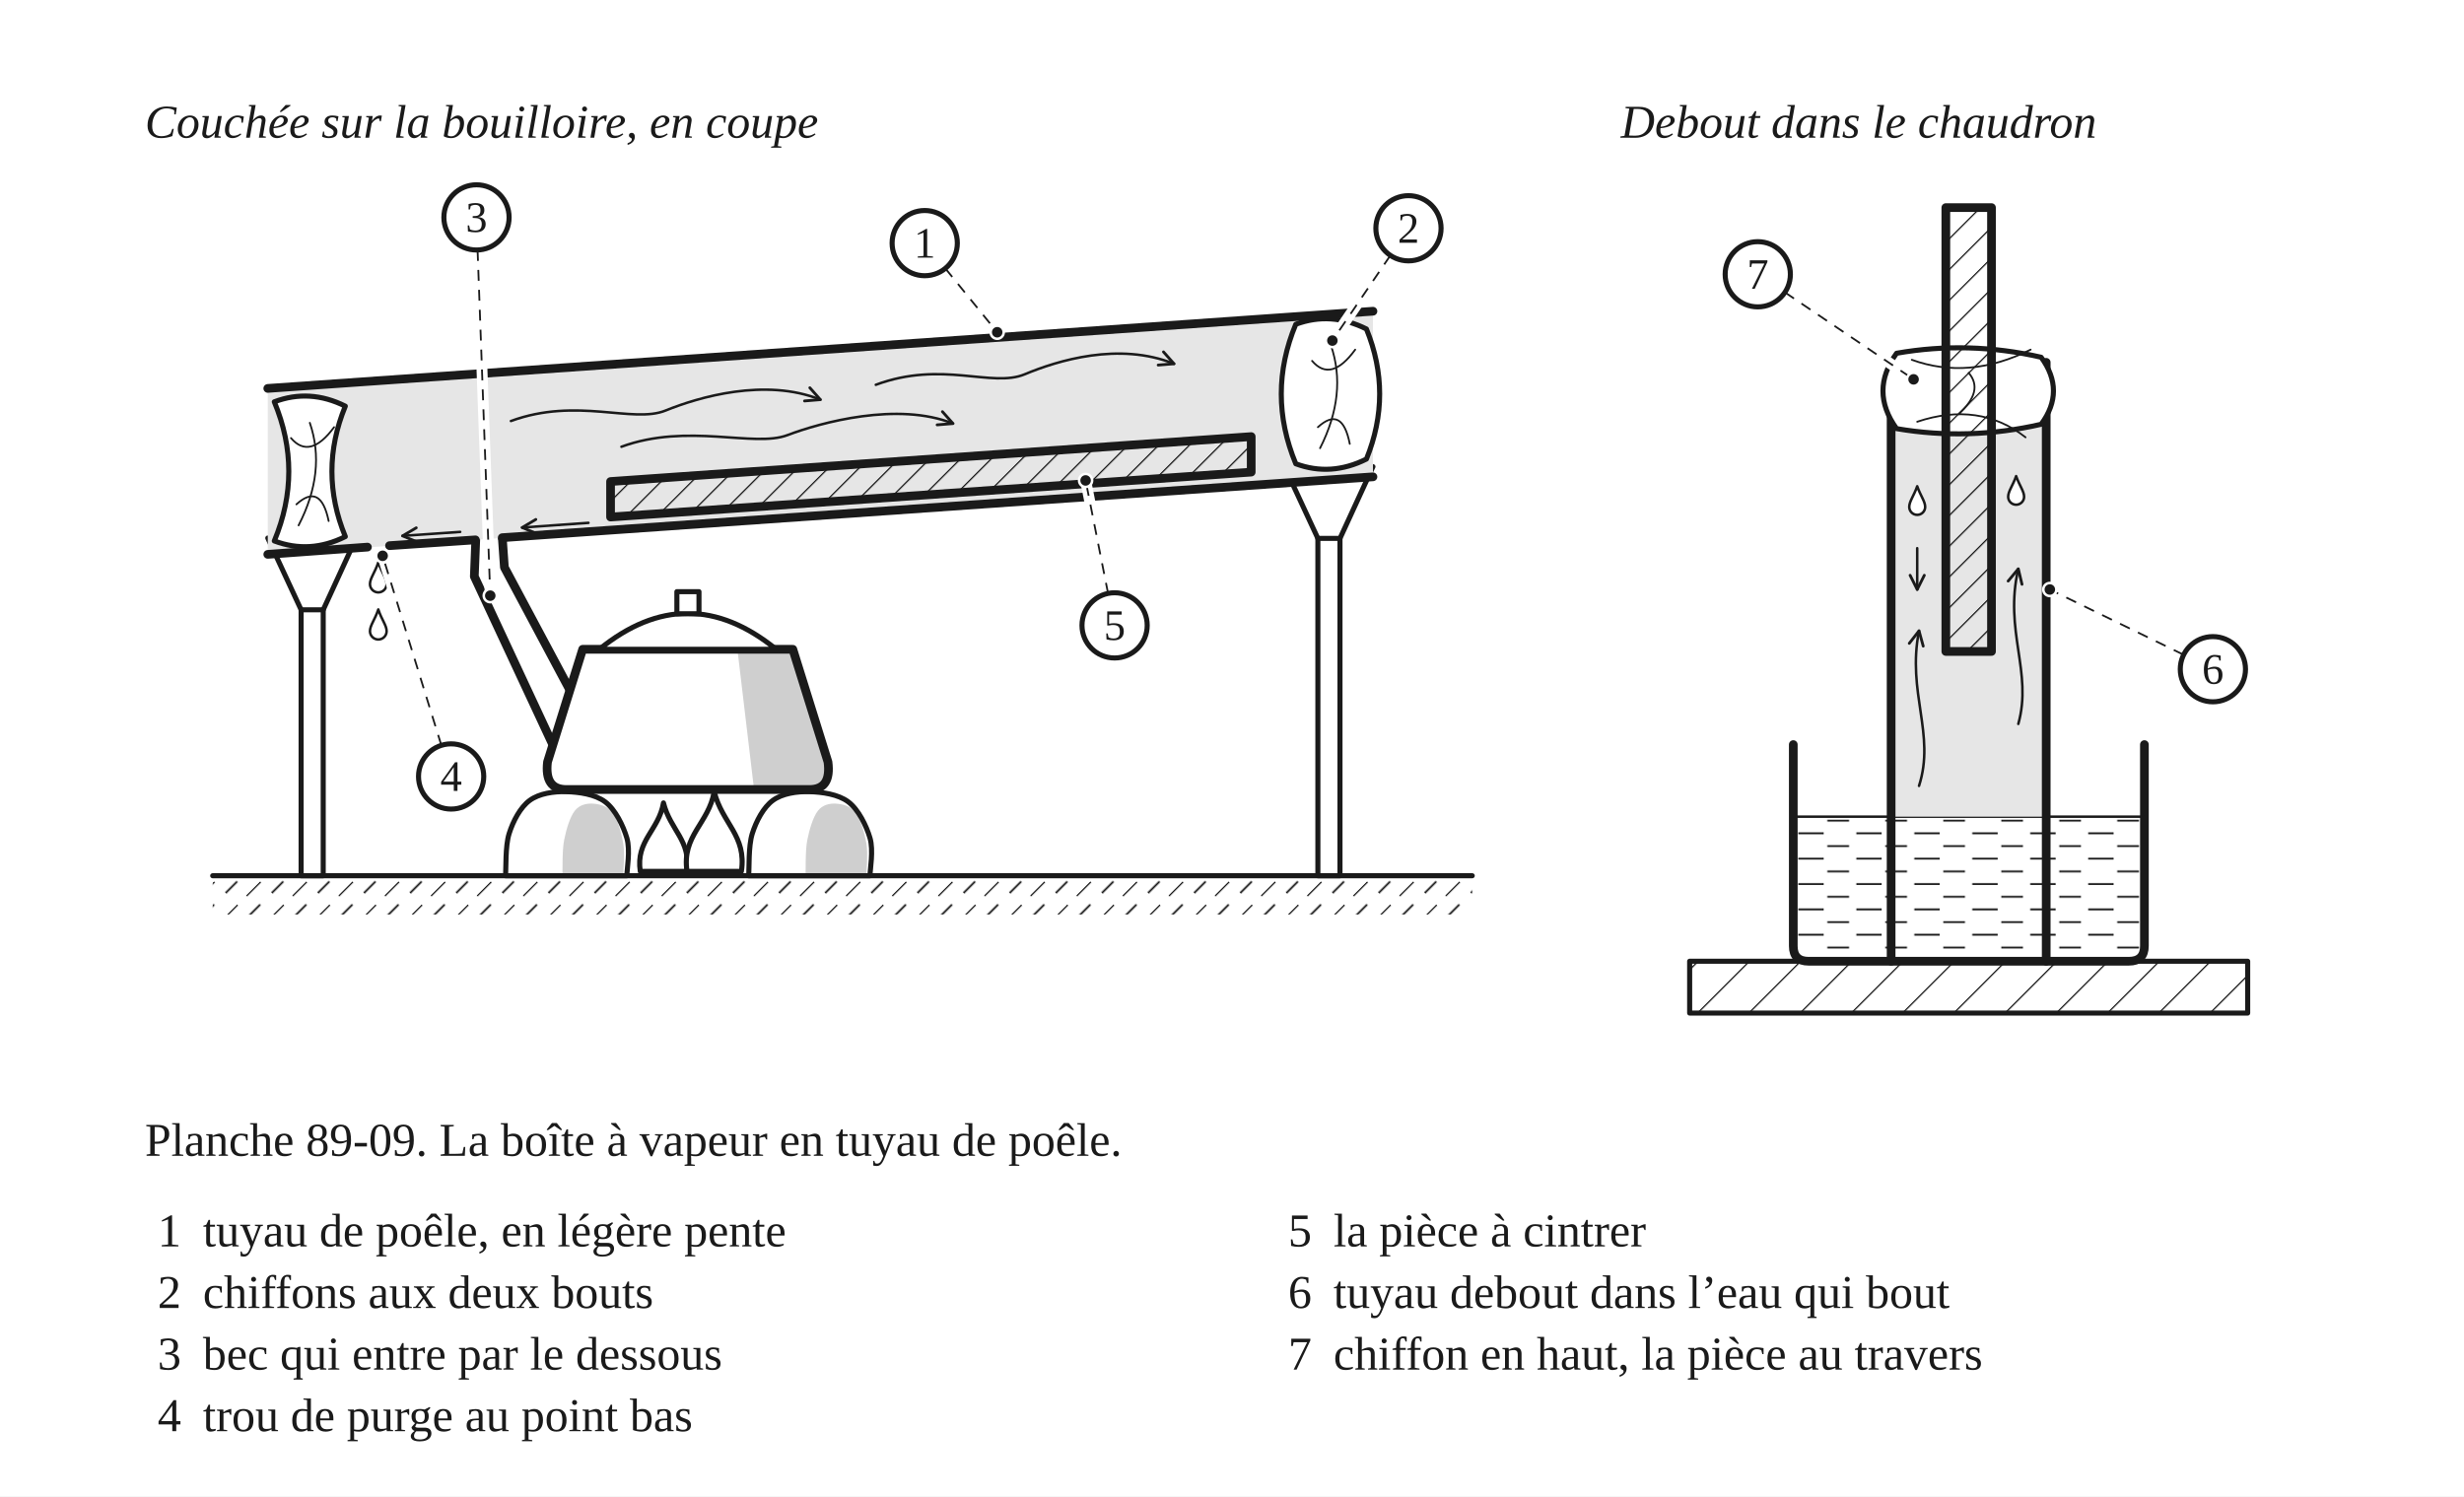
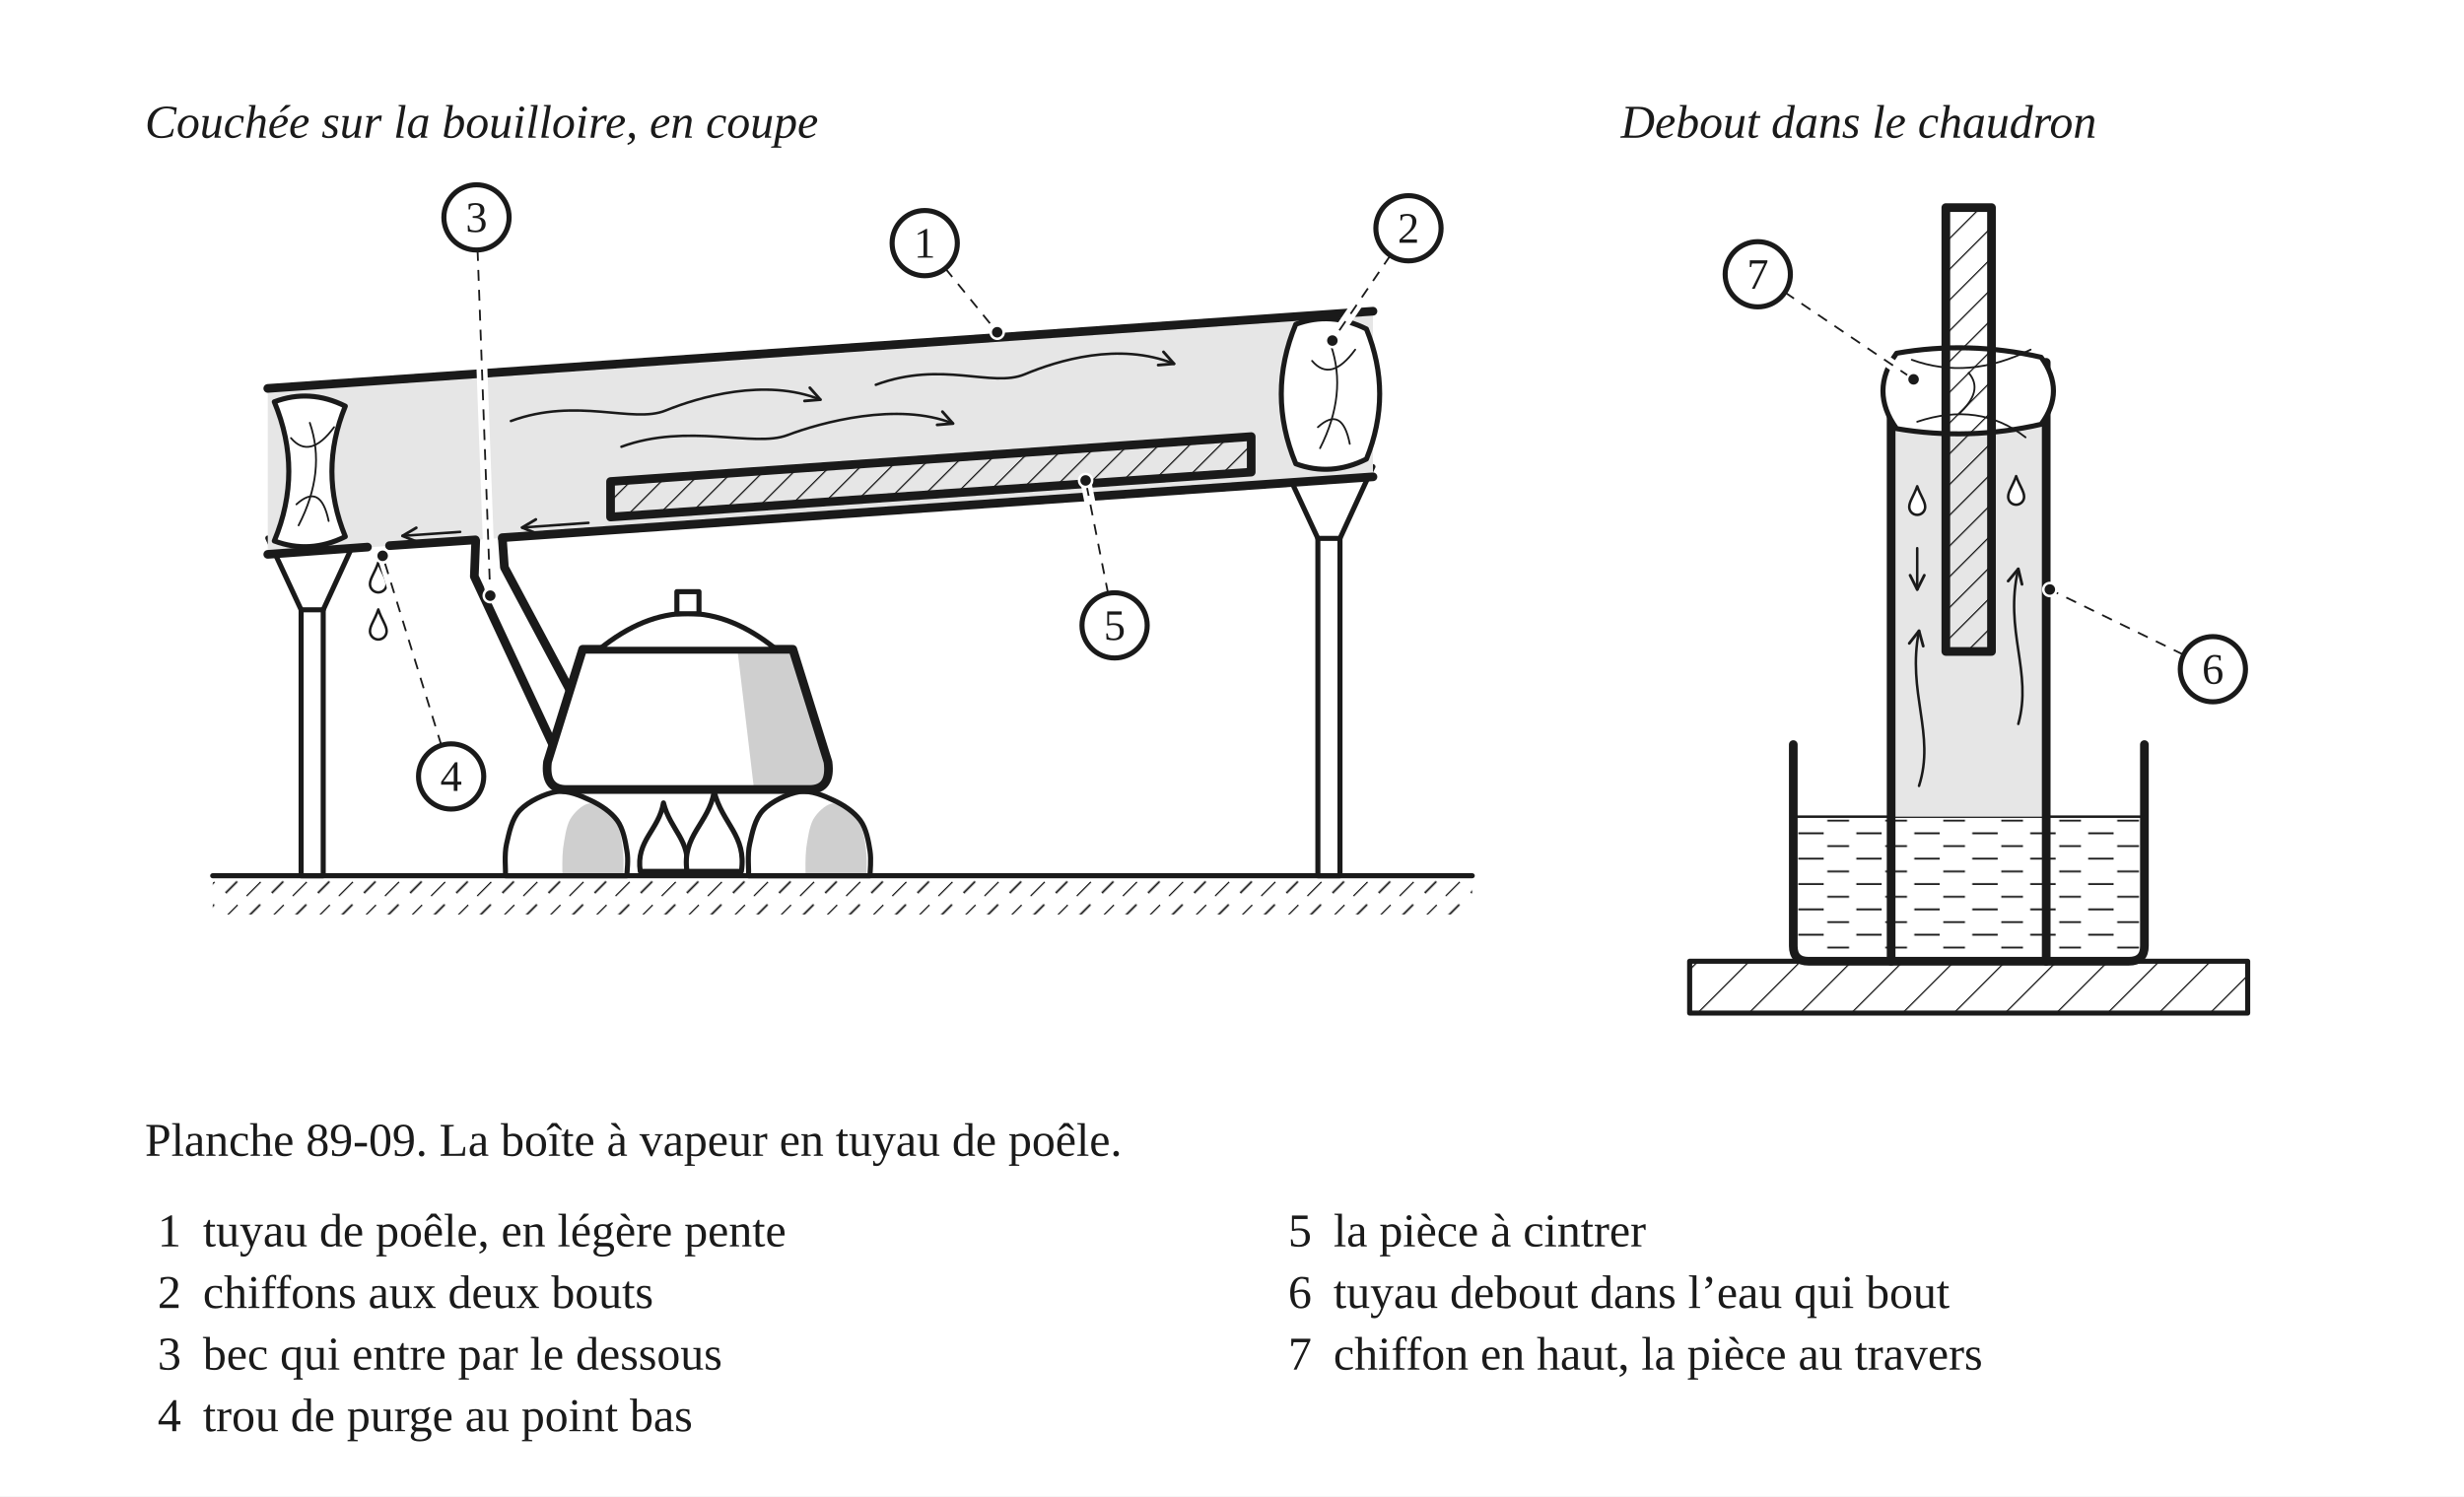
<svg xmlns="http://www.w3.org/2000/svg" width="680" height="413" viewBox="0 0 680 413" role="img">
  <defs>
    <pattern id="h-bois" width="6" height="6" patternUnits="userSpaceOnUse" patternTransform="rotate(45)">
      <line x1="0" y1="0" x2="0" y2="6" stroke="#1A1A1A" stroke-width="0.7" />
    </pattern>
    <pattern id="h-metal" width="10" height="10" patternUnits="userSpaceOnUse" patternTransform="rotate(45)">
      <line x1="0" y1="0" x2="0" y2="10" stroke="#1A1A1A" stroke-width="0.7" />
    </pattern>
    <pattern id="h-terre" width="9" height="9" patternUnits="userSpaceOnUse" patternTransform="rotate(45)">
      <line x1="0" y1="0" x2="0" y2="5.5" stroke="#1A1A1A" stroke-width="0.7" />
      <line x1="4.5" y1="4.5" x2="4.5" y2="9" stroke="#1A1A1A" stroke-width="0.5" />
    </pattern>
    <pattern id="h-eau" width="16" height="7" patternUnits="userSpaceOnUse">
      <line x1="1" y1="2" x2="8" y2="2" stroke="#1A1A1A" stroke-width="0.5" />
      <line x1="9" y1="5.5" x2="15" y2="5.5" stroke="#1A1A1A" stroke-width="0.5" />
    </pattern>
    <marker id="fl" viewBox="0 0 10 10" refX="9" refY="5" markerWidth="7" markerHeight="7" orient="auto-start-reverse">
      <path d="M1 1 L9 5 L1 9" fill="none" stroke="#1A1A1A" stroke-width="1.6" stroke-linecap="round" stroke-linejoin="round" />
    </marker>
  </defs>
  <rect x="0" y="0" width="680" height="413" fill="#FFFFFF" />
  <text x="40" y="38" font-family="Georgia, 'Times New Roman', serif" font-size="13" font-style="italic" fill="#1A1A1A">Couchée sur la bouilloire, en coupe</text>
  <g transform="translate(40 46)" data-vue="couche">
    <path d="M18.7 195.7 L366.3 195.7 L366.3 206.4 L18.7 206.4 Z" fill="url(#h-terre)" stroke="none" />
    <line x1="18.7" y1="195.7" x2="366.3" y2="195.7" fill="none" stroke="#1A1A1A" stroke-width="1.4" stroke-linejoin="round" stroke-linecap="round" />
    <path d="M43.1 195.7 L49.2 195.7 L49.2 122.3 L43.1 122.3 Z" fill="#FFFFFF" stroke="#1A1A1A" stroke-width="1.4" stroke-linejoin="round" stroke-linecap="round" />
    <path d="M43.1 122.3 L33.9 102.5 M49.2 122.3 L58.3 102.5" fill="none" stroke="#1A1A1A" stroke-width="1.4" stroke-linejoin="round" stroke-linecap="round" />
    <path d="M323.7 195.7 L329.8 195.7 L329.8 102.6 L323.7 102.6 Z" fill="#FFFFFF" stroke="#1A1A1A" stroke-width="1.4" stroke-linejoin="round" stroke-linecap="round" />
    <path d="M323.7 102.6 L314.5 82.8 M329.8 102.6 L338.9 82.8" fill="none" stroke="#1A1A1A" stroke-width="1.4" stroke-linejoin="round" stroke-linecap="round" />
-     <path d="M99.5 195.7 C99.7 193.8 99.4 187.6 100.5 184.1 C101.6 180.6 103.6 176.8 106.2 174.9 C108.8 173 112.8 172.4 116.3 172.5 C119.8 172.6 124.2 173.2 127 175.3 C129.8 177.4 132 181.9 133 185.3 C134 188.7 133 194 133 195.7 Z" fill="#FFFFFF" stroke="none" />
-     <path d="M115.2 195.7 C115.3 194 115.1 188.8 115.7 185.8 C116.3 182.8 117.3 179.5 118.6 177.8 C119.9 176.1 121.9 175.7 123.6 175.8 C125.3 175.9 127.6 176.4 129 178.2 C130.4 180 131.5 183.9 132 186.8 C132.5 189.7 132 194.2 132 195.7 Z" fill="#CFCFCF" stroke="none" />
-     <path d="M99.5 195.7 C99.7 193.8 99.4 187.6 100.5 184.1 C101.6 180.6 103.6 176.8 106.2 174.9 C108.8 173 112.8 172.4 116.3 172.5 C119.8 172.6 124.2 173.2 127 175.3 C129.8 177.4 132 181.9 133 185.3 C134 188.7 133 194 133 195.7 Z" fill="none" stroke="#1A1A1A" stroke-width="1.4" stroke-linejoin="round" stroke-linecap="round" />
-     <path d="M166.6 195.7 C166.8 193.8 166.5 187.6 167.6 184.1 C168.7 180.6 170.7 176.8 173.3 174.9 C175.9 173 179.9 172.4 183.4 172.5 C186.9 172.6 191.3 173.2 194.1 175.3 C196.9 177.4 199.1 181.9 200.1 185.3 C201.1 188.7 200.1 194 200.1 195.7 Z" fill="#FFFFFF" stroke="none" />
-     <path d="M182.3 195.7 C182.4 194 182.2 188.8 182.8 185.8 C183.4 182.8 184.4 179.5 185.7 177.8 C187 176.1 189 175.7 190.7 175.8 C192.4 175.9 194.7 176.4 196.1 178.2 C197.5 180 198.6 183.9 199.1 186.8 C199.6 189.7 199.1 194.2 199.1 195.7 Z" fill="#CFCFCF" stroke="none" />
-     <path d="M166.6 195.7 C166.8 193.8 166.5 187.6 167.6 184.1 C168.7 180.6 170.7 176.8 173.3 174.9 C175.9 173 179.9 172.4 183.4 172.5 C186.9 172.6 191.3 173.2 194.1 175.3 C196.9 177.4 199.1 181.9 200.1 185.3 C201.1 188.7 200.1 194 200.1 195.7 Z" fill="none" stroke="#1A1A1A" stroke-width="1.4" stroke-linejoin="round" stroke-linecap="round" />
+     <path d="M99.5 195.7 C99.6 194.2 99.1 189.9 99.8 186.9 C100.5 183.9 101.2 180 103.5 177.6 C105.8 175.2 110.4 173 113.6 172.5 C116.9 172.1 120.2 173.6 123 174.9 C125.8 176.2 128.6 178.1 130.3 180.4 C132 182.7 132.6 186.3 133 188.8 C133.5 191.4 133 194.5 133 195.7 Z" fill="#FFFFFF" stroke="none" />
+     <path d="M115.2 195.7 C115.2 194.4 115.1 190.7 115.4 188.1 C115.8 185.5 116.2 182.3 117.3 180.2 C118.5 178.1 120.7 176.2 122.3 175.8 C123.9 175.4 125.6 176.7 127 177.8 C128.4 178.9 129.9 180.6 130.7 182.6 C131.5 184.6 131.8 187.5 132 189.7 C132.2 191.9 132 194.7 132 195.7 Z" fill="#CFCFCF" stroke="none" />
+     <path d="M99.5 195.7 C99.6 194.2 99.1 189.9 99.8 186.9 C100.5 183.9 101.2 180 103.5 177.6 C105.8 175.2 110.4 173 113.6 172.5 C116.9 172.1 120.2 173.6 123 174.9 C125.8 176.2 128.6 178.1 130.3 180.4 C132 182.7 132.6 186.3 133 188.8 C133.5 191.4 133 194.5 133 195.7 Z" fill="none" stroke="#1A1A1A" stroke-width="1.4" stroke-linejoin="round" stroke-linecap="round" />
+     <path d="M166.6 195.7 C166.7 194.2 166.2 189.9 166.9 186.9 C167.6 183.9 168.3 180 170.6 177.6 C172.9 175.2 177.5 173 180.7 172.5 C184 172.1 187.3 173.6 190.1 174.9 C192.9 176.2 195.7 178.1 197.4 180.4 C199.1 182.7 199.7 186.3 200.1 188.8 C200.5 191.4 200.1 194.5 200.1 195.7 Z" fill="#FFFFFF" stroke="none" />
+     <path d="M182.3 195.7 C182.3 194.4 182.2 190.7 182.5 188.1 C182.9 185.5 183.3 182.3 184.4 180.2 C185.6 178.1 187.8 176.2 189.4 175.8 C191 175.4 192.7 176.7 194.1 177.8 C195.5 178.9 197 180.6 197.8 182.6 C198.6 184.6 198.9 187.5 199.1 189.7 C199.3 191.9 199.1 194.7 199.1 195.7 Z" fill="#CFCFCF" stroke="none" />
+     <path d="M166.6 195.7 C166.7 194.2 166.2 189.9 166.9 186.9 C167.6 183.9 168.3 180 170.6 177.6 C172.9 175.2 177.5 173 180.7 172.5 C184 172.1 187.3 173.6 190.1 174.9 C192.9 176.2 195.7 178.1 197.4 180.4 C199.1 182.7 199.7 186.3 200.1 188.8 C200.5 191.4 200.1 194.5 200.1 195.7 Z" fill="none" stroke="#1A1A1A" stroke-width="1.4" stroke-linejoin="round" stroke-linecap="round" />
    <path d="M136.7 194.5 C135.4 186 141.8 183.2 143.1 175.6 C145 183.2 150.8 186 149.5 194.5 Z" fill="#FFFFFF" stroke="#1A1A1A" stroke-width="1.4" stroke-linejoin="round" stroke-linecap="round" />
    <path d="M149.6 194.5 C148.1 184.6 155.6 181.3 157.1 172.5 C159.3 181.3 166.1 184.6 164.6 194.5 Z" fill="#FFFFFF" stroke="#1A1A1A" stroke-width="1.4" stroke-linejoin="round" stroke-linecap="round" />
    <path d="M113.8 162.2 L90.9 113.1 L91.5 97.8 L98.3 97.8 L99.2 110.6 L118.1 146 Z" fill="#FFFFFF" stroke="#1A1A1A" stroke-width="2.4" stroke-linejoin="round" stroke-linecap="round" />
    <path d="M116.3 171.9 L183.4 171.9 Q189.5 171.9 188.5 164.3 L178.8 133.2 L120.8 133.2 L111.1 164.3 Q110.2 171.9 116.3 171.9 Z" fill="#FFFFFF" stroke="none" />
    <path d="M168.1 171.9 L183.4 171.9 Q189.5 171.9 188.5 164.3 L178.8 133.2 L163.5 133.2 Z" fill="#CFCFCF" stroke="none" />
    <path d="M116.3 171.9 L183.4 171.9 Q189.5 171.9 188.5 164.3 L178.8 133.2 L120.8 133.2 L111.1 164.3 Q110.2 171.9 116.3 171.9 Z" fill="none" stroke="#1A1A1A" stroke-width="2.4" stroke-linejoin="round" stroke-linecap="round" />
    <path d="M125.4 133.2 Q149.8 113.4 174.2 133.2 Z" fill="#FFFFFF" stroke="#1A1A1A" stroke-width="1.4" stroke-linejoin="round" stroke-linecap="round" />
    <path d="M146.8 123.4 L152.9 123.4 L152.9 117.3 L146.8 117.3 Z" fill="#FFFFFF" stroke="#1A1A1A" stroke-width="1.4" stroke-linejoin="round" stroke-linecap="round" />
    <path d="M33.9 107 L338.9 85.6 L338.9 39.9 L33.9 61.2 Z" fill="#E6E6E6" stroke="none" />
    <path d="M128.5 96.7 L305.3 84.3 L305.3 74.5 L128.5 86.9 Z" fill="url(#h-bois)" stroke="#1A1A1A" stroke-width="2.4" stroke-linejoin="round" />
    <path d="M33.9 107 L61.4 105" fill="none" stroke="#1A1A1A" stroke-width="2.4" stroke-linejoin="round" stroke-linecap="round" />
    <path d="M67.5 104.6 L91.2 103" fill="none" stroke="#1A1A1A" stroke-width="2.4" stroke-linejoin="round" stroke-linecap="round" />
    <path d="M98.6 102.4 L338.9 85.6" fill="none" stroke="#1A1A1A" stroke-width="2.4" stroke-linejoin="round" stroke-linecap="round" />
    <path d="M33.9 61.2 L338.9 39.9" fill="none" stroke="#1A1A1A" stroke-width="2.4" stroke-linejoin="round" stroke-linecap="round" />
    <path d="M35.7 103.3 Q45.5 107 55.3 102.1 Q47.9 84.1 55.3 66.1 Q45.5 61.2 35.7 64.9 Q43.7 84.1 35.7 103.3 Z" fill="#FFFFFF" stroke="#1A1A1A" stroke-width="1.4" stroke-linejoin="round" stroke-linecap="round" />
    <path d="M40.3 74.9 Q45.5 81 52.2 71.9 M41.8 93.2 Q48.5 87.1 50.7 97.8 M42.4 99 Q50.1 84.1 45.5 70.7" fill="none" stroke="#1A1A1A" stroke-width="0.5" stroke-linejoin="round" stroke-linecap="round" />
    <path d="M317.6 82 Q327.3 85.6 337.1 80.7 Q344.4 62.7 337.1 44.8 Q327.3 39.9 317.6 43.5 Q309.6 62.7 317.6 82 Z" fill="#FFFFFF" stroke="#1A1A1A" stroke-width="1.4" stroke-linejoin="round" stroke-linecap="round" />
    <path d="M322.1 53.6 Q327.3 59.7 334 50.5 M323.7 71.9 Q330.4 65.8 332.5 76.5 M324.3 77.7 Q331.9 62.7 327.3 49.3" fill="none" stroke="#1A1A1A" stroke-width="0.5" stroke-linejoin="round" stroke-linecap="round" />
    <path d="M101 70.2 C119.3 63.5 134.6 71 143.7 67.3 S171.2 58.2 186.4 64.3" fill="none" stroke="#1A1A1A" stroke-width="0.7" stroke-linejoin="round" stroke-linecap="round" marker-end="url(#fl)" />
    <path d="M131.5 77.3 C149.8 70.6 168.1 77.6 177.3 74.1 S207.8 64.8 223 70.9" fill="none" stroke="#1A1A1A" stroke-width="0.7" stroke-linejoin="round" stroke-linecap="round" marker-end="url(#fl)" />
    <path d="M201.7 60.2 C220 53.4 233.7 61.1 242.8 57.3 S268.8 48.3 284 54.4" fill="none" stroke="#1A1A1A" stroke-width="0.7" stroke-linejoin="round" stroke-linecap="round" marker-end="url(#fl)" />
    <path d="M122.4 98.3 L104.1 99.6" fill="none" stroke="#1A1A1A" stroke-width="0.7" stroke-linejoin="round" stroke-linecap="round" marker-end="url(#fl)" />
    <path d="M87 100.8 L71.1 101.9" fill="none" stroke="#1A1A1A" stroke-width="0.7" stroke-linejoin="round" stroke-linecap="round" marker-end="url(#fl)" />
    <path d="M64.4 109.2 C65.3 112 66.7 113.6 66.7 115.2 A2.3 2.3 0 0 1 62.1 115.2 C62.1 113.6 63.5 112 64.4 109.2 Z" fill="#FFFFFF" stroke="#1A1A1A" stroke-width="0.7" stroke-linejoin="round" stroke-linecap="round" />
    <path d="M64.4 122.2 C65.3 125 66.7 126.6 66.7 128.2 A2.3 2.3 0 0 1 62.1 128.2 C62.1 126.6 63.5 125 64.4 122.2 Z" fill="#FFFFFF" stroke="#1A1A1A" stroke-width="0.7" stroke-linejoin="round" stroke-linecap="round" />
  </g>
  <text x="447.3" y="38" font-family="Georgia, 'Times New Roman', serif" font-size="13" font-style="italic" fill="#1A1A1A">Debout dans le chaudron</text>
  <g transform="translate(447.3 46)" data-vue="debout">
    <path d="M19 219.3 L173 219.3 L173 233.6 L19 233.6 Z" fill="url(#h-metal)" stroke="#1A1A1A" stroke-width="1.4" stroke-linejoin="round" />
    <path d="M47.6 219.3 L144.5 219.3 L144.5 179.4 L47.6 179.4 Z" fill="url(#h-eau)" stroke="none" />
    <path d="M47.6 159.5 L47.6 215.1 Q47.6 219.3 51.8 219.3 L140.2 219.3 Q144.5 219.3 144.5 215.1 L144.5 159.5" fill="none" stroke="#1A1A1A" stroke-width="2.4" stroke-linejoin="round" stroke-linecap="round" />
    <line x1="47.6" y1="179.4" x2="144.5" y2="179.4" fill="none" stroke="#1A1A1A" stroke-width="0.7" stroke-linejoin="round" stroke-linecap="round" />
    <path d="M74.6 179.4 L117.4 179.4 L117.4 54 L74.6 54 Z" fill="#E6E6E6" stroke="none" />
    <path d="M74.6 219.3 L74.6 54 M117.4 219.3 L117.4 54" fill="none" stroke="#1A1A1A" stroke-width="2.4" stroke-linejoin="round" stroke-linecap="round" />
    <path d="M76.1 72.3 Q96 75.7 116 71.1 Q122.8 61.9 116 52.6 Q96 48 76.1 51.5 Q68.6 61.9 76.1 72.3 Z" fill="#FFFFFF" stroke="#1A1A1A" stroke-width="1.4" stroke-linejoin="round" stroke-linecap="round" />
    <path d="M80.3 53.3 Q96 59 113.1 50.5 M81.8 70.4 Q98.9 64.7 111.7 74.7 M93.2 68.3 Q100.3 61.9 96 56.9" fill="none" stroke="#1A1A1A" stroke-width="0.5" stroke-linejoin="round" stroke-linecap="round" />
    <path d="M89.7 133.8 L102.3 133.8 L102.3 11.3 L89.7 11.3 Z" fill="url(#h-bois)" stroke="#1A1A1A" stroke-width="2.4" stroke-linejoin="round" />
    <path d="M82.3 170.9 C86.9 156.6 78.9 145.2 82.3 128.1" fill="none" stroke="#1A1A1A" stroke-width="0.7" stroke-linejoin="round" stroke-linecap="round" marker-end="url(#fl)" />
    <path d="M109.7 153.8 C113.7 139.5 105.7 128.1 109.7 111" fill="none" stroke="#1A1A1A" stroke-width="0.7" stroke-linejoin="round" stroke-linecap="round" marker-end="url(#fl)" />
    <path d="M81.8 88.2 C82.7 90.8 84 92.4 84 93.9 A2.2 2.2 0 0 1 79.6 93.9 C79.6 92.4 80.9 90.8 81.8 88.2 Z" fill="#FFFFFF" stroke="#1A1A1A" stroke-width="0.7" stroke-linejoin="round" stroke-linecap="round" />
    <path d="M109.1 85.4 C110 88 111.3 89.6 111.3 91.1 A2.2 2.2 0 0 1 106.9 91.1 C106.9 89.6 108.2 88 109.1 85.4 Z" fill="#FFFFFF" stroke="#1A1A1A" stroke-width="0.7" stroke-linejoin="round" stroke-linecap="round" />
    <path d="M81.8 105.3 L81.8 116.7" fill="none" stroke="#1A1A1A" stroke-width="0.7" stroke-linejoin="round" stroke-linecap="round" marker-end="url(#fl)" />
  </g>
  <line x1="260.9" y1="74.1" x2="275.2" y2="91.7" fill="none" stroke="#FFFFFF" stroke-width="3" stroke-linecap="round" />
  <line x1="260.9" y1="74.1" x2="275.2" y2="91.7" fill="none" stroke="#1A1A1A" stroke-width="0.5" stroke-dasharray="3 2.5" />
  <circle cx="275.2" cy="91.7" r="1.8" fill="#1A1A1A" stroke="#FFFFFF" stroke-width="0.7" />
  <circle cx="255.2" cy="67.1" r="9" fill="#FFFFFF" stroke="#1A1A1A" stroke-width="1.4" data-vue="couche" />
  <text x="255.2" y="71.1" text-anchor="middle" font-family="Georgia, 'Times New Roman', serif" font-size="12" fill="#1A1A1A">1</text>
  <line x1="383.7" y1="70.5" x2="367.7" y2="94" fill="none" stroke="#FFFFFF" stroke-width="3" stroke-linecap="round" />
  <line x1="383.7" y1="70.5" x2="367.7" y2="94" fill="none" stroke="#1A1A1A" stroke-width="0.5" stroke-dasharray="3 2.5" />
  <circle cx="367.7" cy="94" r="1.8" fill="#1A1A1A" stroke="#FFFFFF" stroke-width="0.7" />
  <circle cx="388.7" cy="63" r="9" fill="#FFFFFF" stroke="#1A1A1A" stroke-width="1.4" data-vue="couche" />
  <text x="388.7" y="67" text-anchor="middle" font-family="Georgia, 'Times New Roman', serif" font-size="12" fill="#1A1A1A">2</text>
  <line x1="131.8" y1="69" x2="135.3" y2="164.4" fill="none" stroke="#FFFFFF" stroke-width="3" stroke-linecap="round" />
  <line x1="131.8" y1="69" x2="135.3" y2="164.4" fill="none" stroke="#1A1A1A" stroke-width="0.5" stroke-dasharray="3 2.5" />
  <circle cx="135.3" cy="164.4" r="1.8" fill="#1A1A1A" stroke="#FFFFFF" stroke-width="0.7" />
  <circle cx="131.5" cy="60" r="9" fill="#FFFFFF" stroke="#1A1A1A" stroke-width="1.4" data-vue="couche" />
  <text x="131.5" y="64" text-anchor="middle" font-family="Georgia, 'Times New Roman', serif" font-size="12" fill="#1A1A1A">3</text>
  <line x1="121.8" y1="205.7" x2="105.6" y2="153.4" fill="none" stroke="#FFFFFF" stroke-width="3" stroke-linecap="round" />
  <line x1="121.8" y1="205.7" x2="105.6" y2="153.4" fill="none" stroke="#1A1A1A" stroke-width="0.5" stroke-dasharray="3 2.5" />
  <circle cx="105.6" cy="153.4" r="1.8" fill="#1A1A1A" stroke="#FFFFFF" stroke-width="0.7" />
  <circle cx="124.5" cy="214.3" r="9" fill="#FFFFFF" stroke="#1A1A1A" stroke-width="1.4" data-vue="couche" />
  <text x="124.5" y="218.3" text-anchor="middle" font-family="Georgia, 'Times New Roman', serif" font-size="12" fill="#1A1A1A">4</text>
  <line x1="305.8" y1="163.8" x2="299.6" y2="132.6" fill="none" stroke="#FFFFFF" stroke-width="3" stroke-linecap="round" />
  <line x1="305.8" y1="163.8" x2="299.6" y2="132.6" fill="none" stroke="#1A1A1A" stroke-width="0.5" stroke-dasharray="3 2.5" />
  <circle cx="299.6" cy="132.6" r="1.8" fill="#1A1A1A" stroke="#FFFFFF" stroke-width="0.7" />
  <circle cx="307.6" cy="172.6" r="9" fill="#FFFFFF" stroke="#1A1A1A" stroke-width="1.4" data-vue="couche" />
  <text x="307.6" y="176.6" text-anchor="middle" font-family="Georgia, 'Times New Roman', serif" font-size="12" fill="#1A1A1A">5</text>
  <line x1="602.6" y1="180.7" x2="565.7" y2="162.7" fill="none" stroke="#FFFFFF" stroke-width="3" stroke-linecap="round" />
  <line x1="602.6" y1="180.7" x2="565.7" y2="162.7" fill="none" stroke="#1A1A1A" stroke-width="0.5" stroke-dasharray="3 2.5" />
  <circle cx="565.7" cy="162.7" r="1.8" fill="#1A1A1A" stroke="#FFFFFF" stroke-width="0.7" />
  <circle cx="610.7" cy="184.7" r="9" fill="#FFFFFF" stroke="#1A1A1A" stroke-width="1.4" data-vue="debout" />
  <text x="610.7" y="188.7" text-anchor="middle" font-family="Georgia, 'Times New Roman', serif" font-size="12" fill="#1A1A1A">6</text>
  <line x1="492.6" y1="80.7" x2="528.1" y2="104.7" fill="none" stroke="#FFFFFF" stroke-width="3" stroke-linecap="round" />
  <line x1="492.6" y1="80.7" x2="528.1" y2="104.7" fill="none" stroke="#1A1A1A" stroke-width="0.5" stroke-dasharray="3 2.5" />
  <circle cx="528.1" cy="104.7" r="1.8" fill="#1A1A1A" stroke="#FFFFFF" stroke-width="0.7" />
  <circle cx="485.1" cy="75.7" r="9" fill="#FFFFFF" stroke="#1A1A1A" stroke-width="1.4" data-vue="debout" />
  <text x="485.1" y="79.7" text-anchor="middle" font-family="Georgia, 'Times New Roman', serif" font-size="12" fill="#1A1A1A">7</text>
  <text x="40" y="319" font-family="Georgia, 'Times New Roman', serif" font-size="13" fill="#1A1A1A">Planche 89-09. La boîte à vapeur en tuyau de poêle.</text>
  <text x="50" y="344" text-anchor="end" font-family="Georgia, 'Times New Roman', serif" font-size="13" fill="#1A1A1A">1</text>
  <text x="56" y="344" font-family="Georgia, 'Times New Roman', serif" font-size="13" fill="#1A1A1A">tuyau de poêle, en légère pente</text>
  <text x="50" y="361" text-anchor="end" font-family="Georgia, 'Times New Roman', serif" font-size="13" fill="#1A1A1A">2</text>
  <text x="56" y="361" font-family="Georgia, 'Times New Roman', serif" font-size="13" fill="#1A1A1A">chiffons aux deux bouts</text>
  <text x="50" y="378" text-anchor="end" font-family="Georgia, 'Times New Roman', serif" font-size="13" fill="#1A1A1A">3</text>
  <text x="56" y="378" font-family="Georgia, 'Times New Roman', serif" font-size="13" fill="#1A1A1A">bec qui entre par le dessous</text>
  <text x="50" y="395" text-anchor="end" font-family="Georgia, 'Times New Roman', serif" font-size="13" fill="#1A1A1A">4</text>
  <text x="56" y="395" font-family="Georgia, 'Times New Roman', serif" font-size="13" fill="#1A1A1A">trou de purge au point bas</text>
  <text x="362" y="344" text-anchor="end" font-family="Georgia, 'Times New Roman', serif" font-size="13" fill="#1A1A1A">5</text>
  <text x="368" y="344" font-family="Georgia, 'Times New Roman', serif" font-size="13" fill="#1A1A1A">la pièce à cintrer</text>
  <text x="362" y="361" text-anchor="end" font-family="Georgia, 'Times New Roman', serif" font-size="13" fill="#1A1A1A">6</text>
  <text x="368" y="361" font-family="Georgia, 'Times New Roman', serif" font-size="13" fill="#1A1A1A">tuyau debout dans l’eau qui bout</text>
  <text x="362" y="378" text-anchor="end" font-family="Georgia, 'Times New Roman', serif" font-size="13" fill="#1A1A1A">7</text>
  <text x="368" y="378" font-family="Georgia, 'Times New Roman', serif" font-size="13" fill="#1A1A1A">chiffon en haut, la pièce au travers</text>
</svg>
